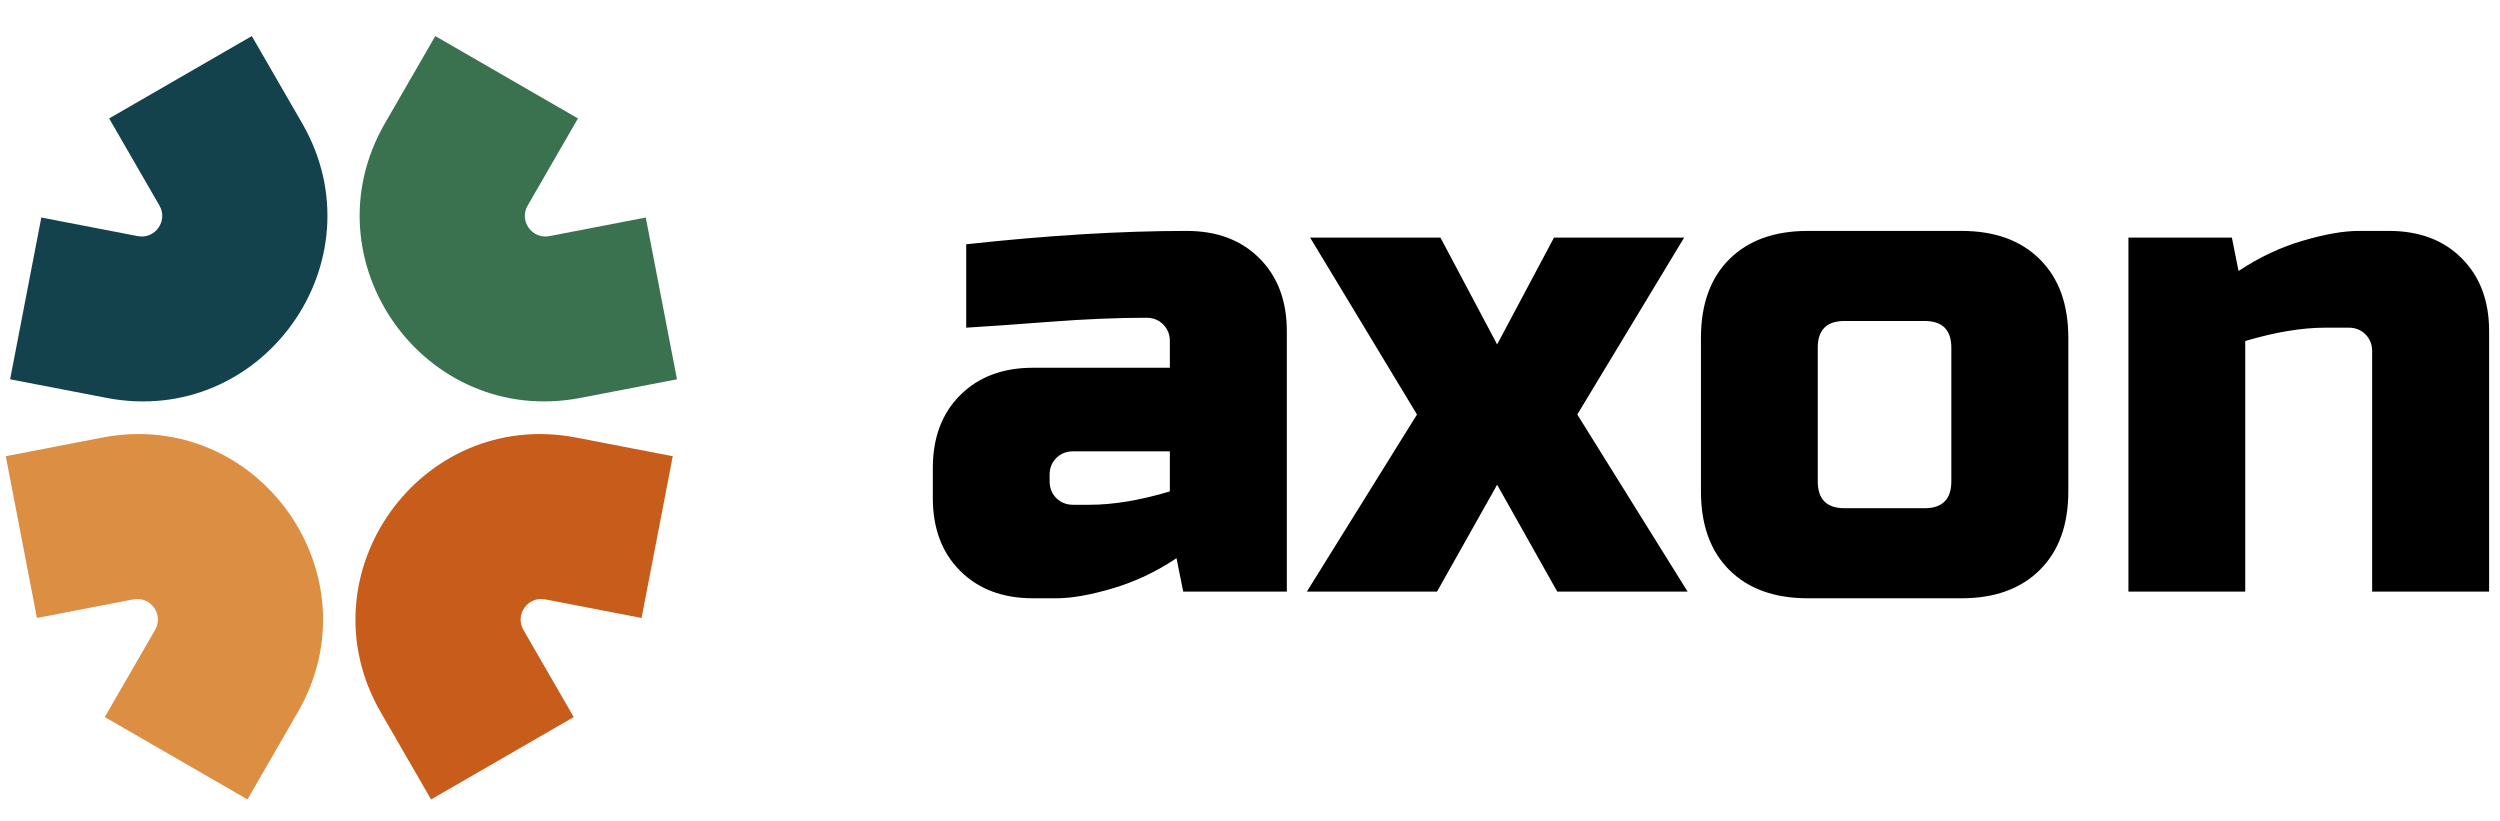
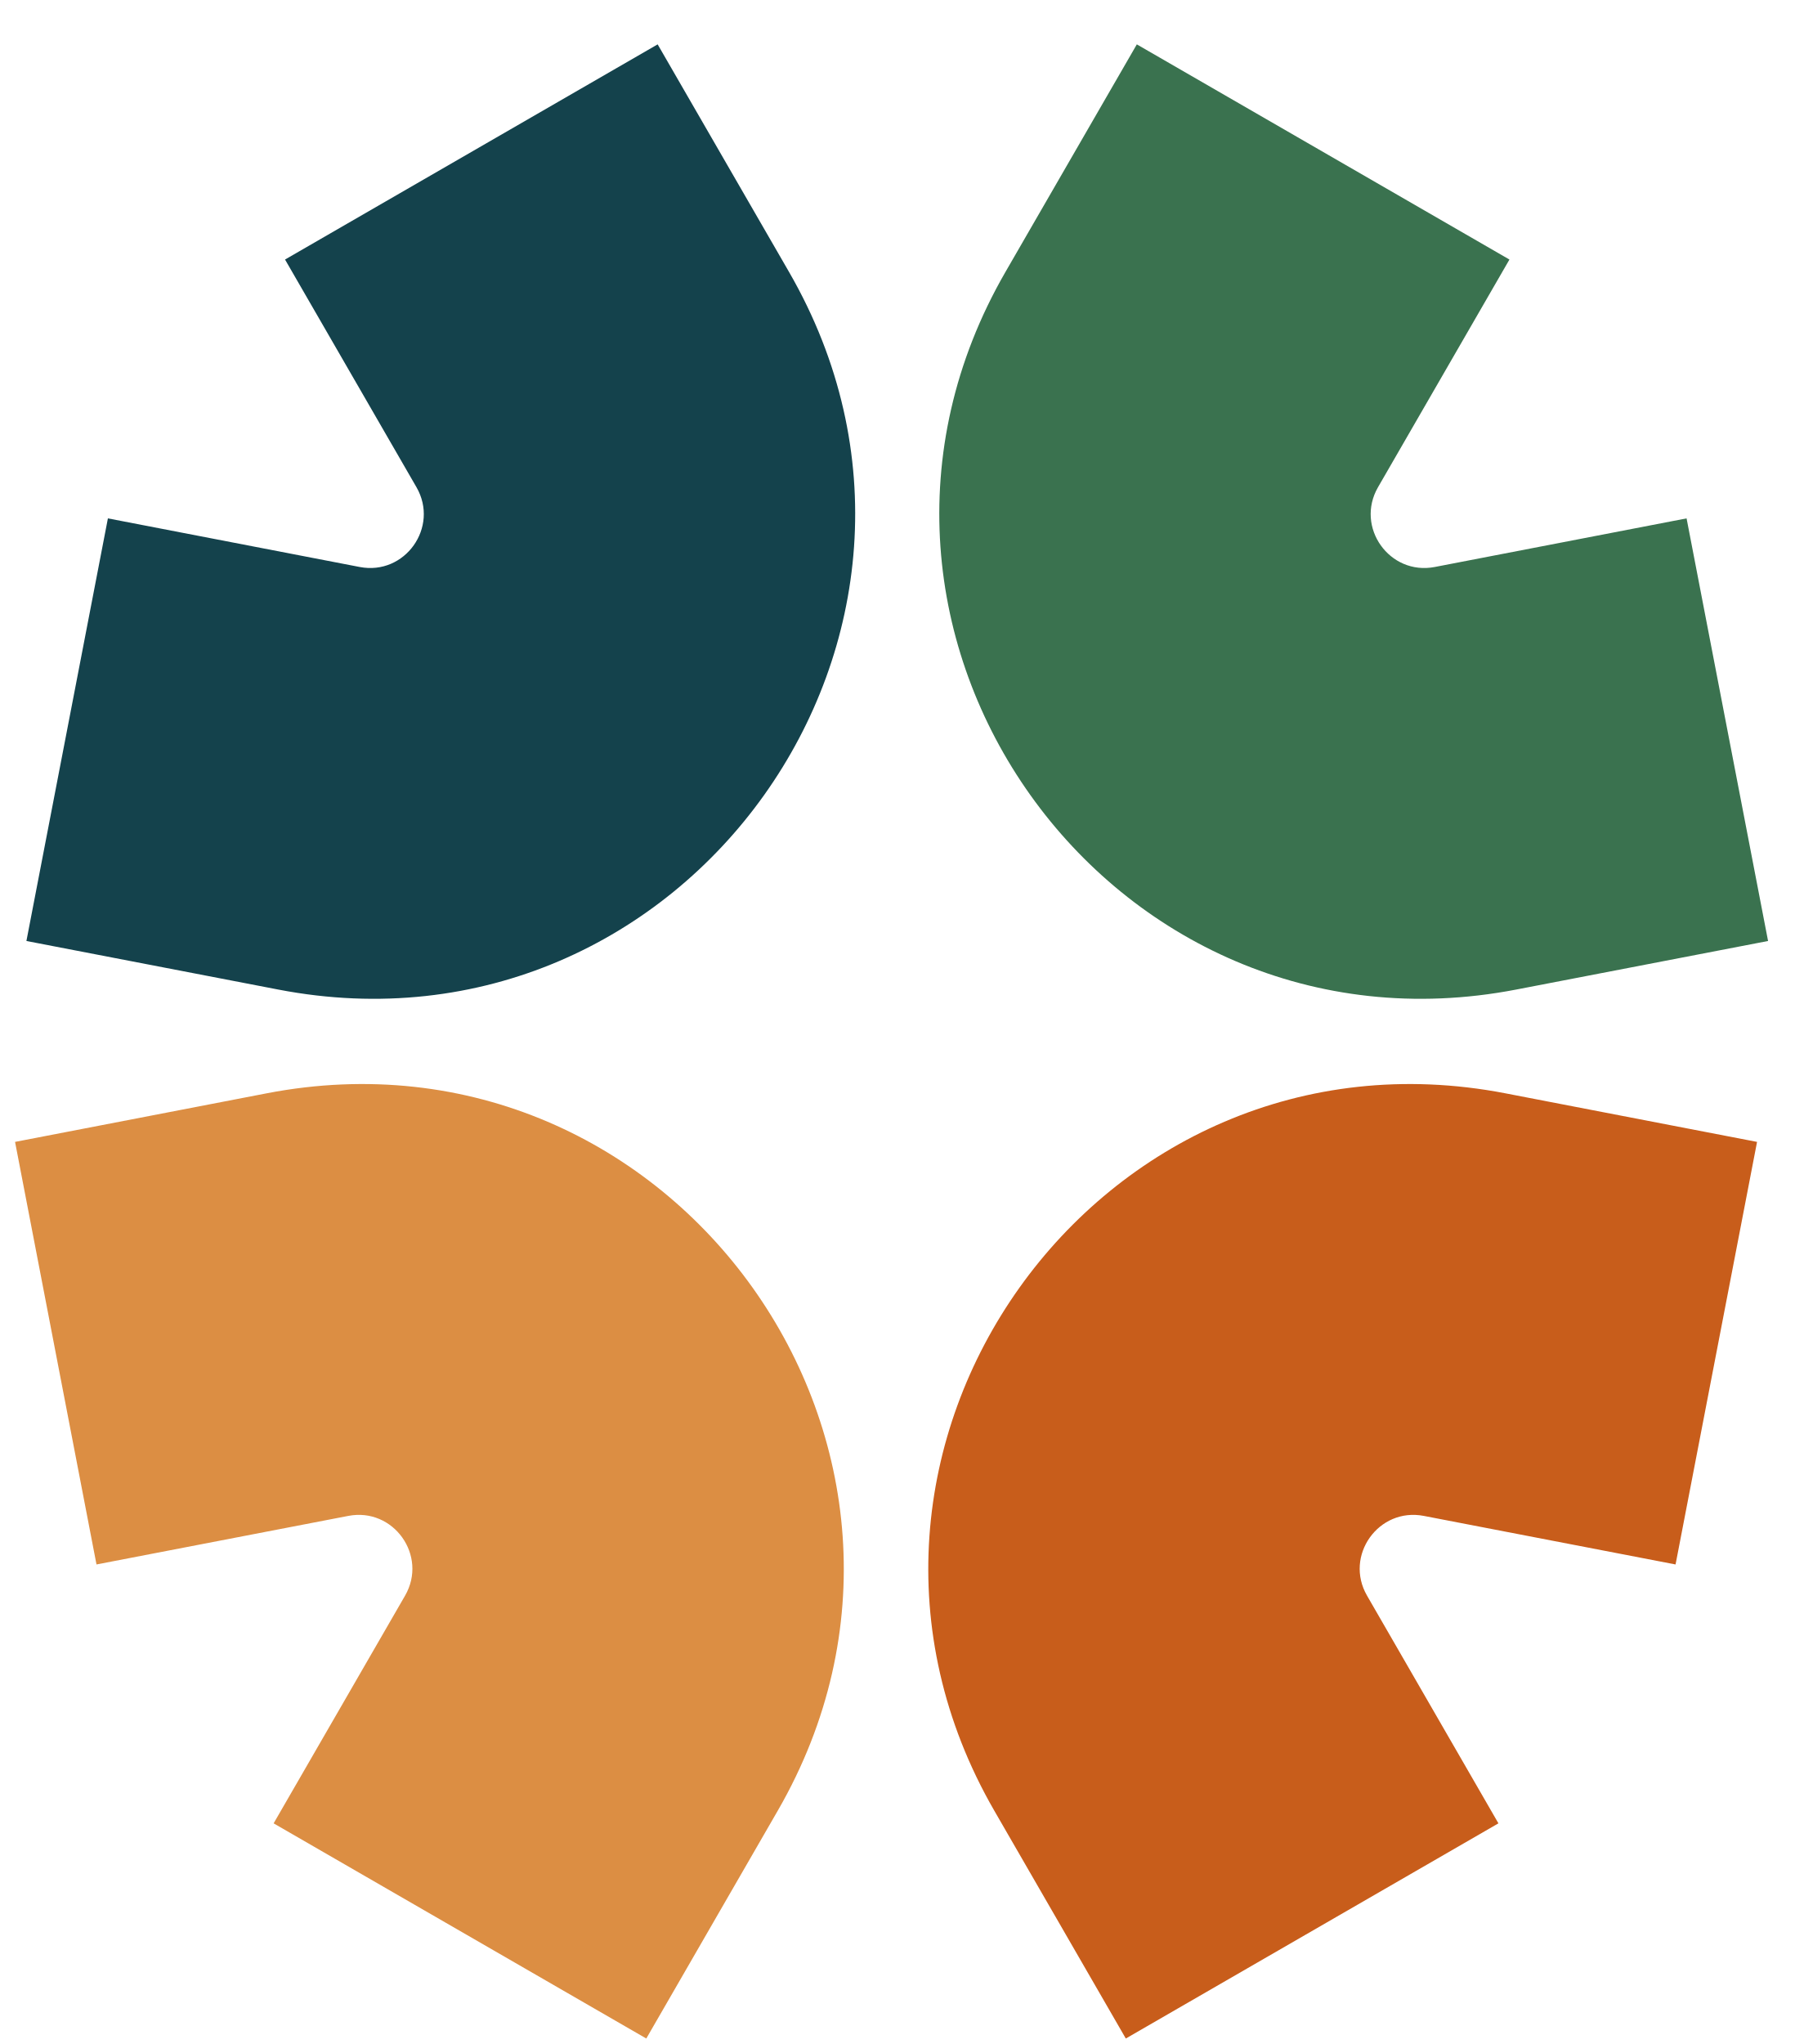
- <svg xmlns="http://www.w3.org/2000/svg" data-logo="logo" viewBox="0 0 131 43">
-   <g id="logogram" transform="translate(0, 1) rotate(0) ">
+ <svg xmlns="http://www.w3.org/2000/svg" data-logo="logo" viewBox="0 0 36 41">
+   <g id="logogram" transform="translate(0, 0) rotate(0) ">
    <path fill-rule="evenodd" clip-rule="evenodd" d="M20.172 5.457L22.809 0.89L30.285 5.206L27.648 9.773C27.186 10.574 27.879 11.548 28.787 11.373L33.839 10.398L35.474 18.875L30.422 19.849C22.25 21.425 16.011 12.665 20.172 5.457Z" fill="#3A724F" />
    <path fill-rule="evenodd" clip-rule="evenodd" d="M15.603 36.323L12.967 40.89L5.49 36.574L8.127 32.007C8.589 31.206 7.896 30.232 6.988 30.407L1.936 31.381L0.302 22.905L5.353 21.93C13.525 20.355 19.765 29.116 15.603 36.323Z" fill="#DC8E43" />
    <path fill-rule="evenodd" clip-rule="evenodd" d="M15.832 5.457L13.195 0.89L5.719 5.206L8.356 9.773C8.818 10.574 8.125 11.548 7.217 11.373L2.165 10.398L0.53 18.875L5.582 19.849C13.754 21.425 19.993 12.665 15.832 5.457Z" fill="#14424C" />
    <path fill-rule="evenodd" clip-rule="evenodd" d="M19.951 36.323L22.588 40.89L30.064 36.574L27.428 32.007C26.965 31.206 27.659 30.232 28.567 30.407L33.618 31.381L35.253 22.905L30.201 21.93C22.029 20.355 15.79 29.116 19.951 36.323Z" fill="#C85D1B" />
  </g>
-   <g id="logotype" transform="translate(42, 12)">
-     <path fill="#000000" d="M14.23 14.45L15.10 14.45Q16.96 14.45 19.30 13.75L19.30 13.75L19.30 11.65L14.23 11.65Q13.70 11.65 13.35 12Q13 12.35 13 12.88L13 12.88L13 13.22Q13 13.75 13.35 14.10Q13.70 14.45 14.23 14.45L14.23 14.45ZM8.63 5.17L8.63 0.80Q15.03 0.10 20.18 0.10L20.18 0.10Q22.56 0.10 23.99 1.53Q25.43 2.97 25.43 5.35L25.43 5.35L25.43 19L20 19L19.65 17.25Q18.01 18.34 16.27 18.84Q14.54 19.35 13.35 19.35L13.35 19.35L12.13 19.35Q9.75 19.35 8.31 17.91Q6.88 16.48 6.88 14.10L6.88 14.10L6.88 12.52Q6.88 10.14 8.31 8.71Q9.75 7.27 12.13 7.27L12.13 7.27L19.30 7.27L19.30 5.87Q19.30 5.35 18.95 5.00Q18.60 4.65 18.08 4.65L18.08 4.65Q15.80 4.65 13.05 4.86Q10.30 5.07 8.63 5.17L8.63 5.17ZM36.45 6.05L39.43 0.45L46.25 0.45L40.65 9.72L46.43 19L39.60 19L36.45 13.40L33.30 19L26.48 19L32.25 9.72L26.65 0.45L33.48 0.45L36.45 6.05ZM66.38 5.70L66.38 13.75Q66.38 16.38 64.89 17.86Q63.40 19.35 60.78 19.35L60.78 19.35L52.73 19.35Q50.10 19.35 48.61 17.86Q47.13 16.38 47.13 13.75L47.13 13.75L47.13 5.70Q47.13 3.07 48.61 1.59Q50.10 0.10 52.73 0.10L52.73 0.10L60.78 0.10Q63.40 0.10 64.89 1.59Q66.38 3.07 66.38 5.70L66.38 5.70ZM60.25 13.22L60.25 6.22Q60.25 4.82 58.85 4.82L58.85 4.82L54.65 4.82Q53.25 4.82 53.25 6.22L53.25 6.22L53.25 13.22Q53.25 14.63 54.65 14.63L54.65 14.63L58.85 14.63Q60.25 14.63 60.25 13.22L60.25 13.22ZM81.08 5.17L79.85 5.17Q78.00 5.17 75.65 5.87L75.65 5.87L75.65 19L69.53 19L69.53 0.45L74.95 0.45L75.30 2.20Q76.95 1.11 78.68 0.61Q80.41 0.10 81.60 0.10L81.60 0.10L83.18 0.10Q85.56 0.10 86.99 1.53Q88.43 2.97 88.43 5.35L88.43 5.35L88.43 19L82.30 19L82.30 6.40Q82.30 5.87 81.95 5.52Q81.60 5.17 81.08 5.17L81.08 5.17Z" />
-   </g>
+   <g id="logotype" transform="translate(36, 20.5)" />
</svg>
